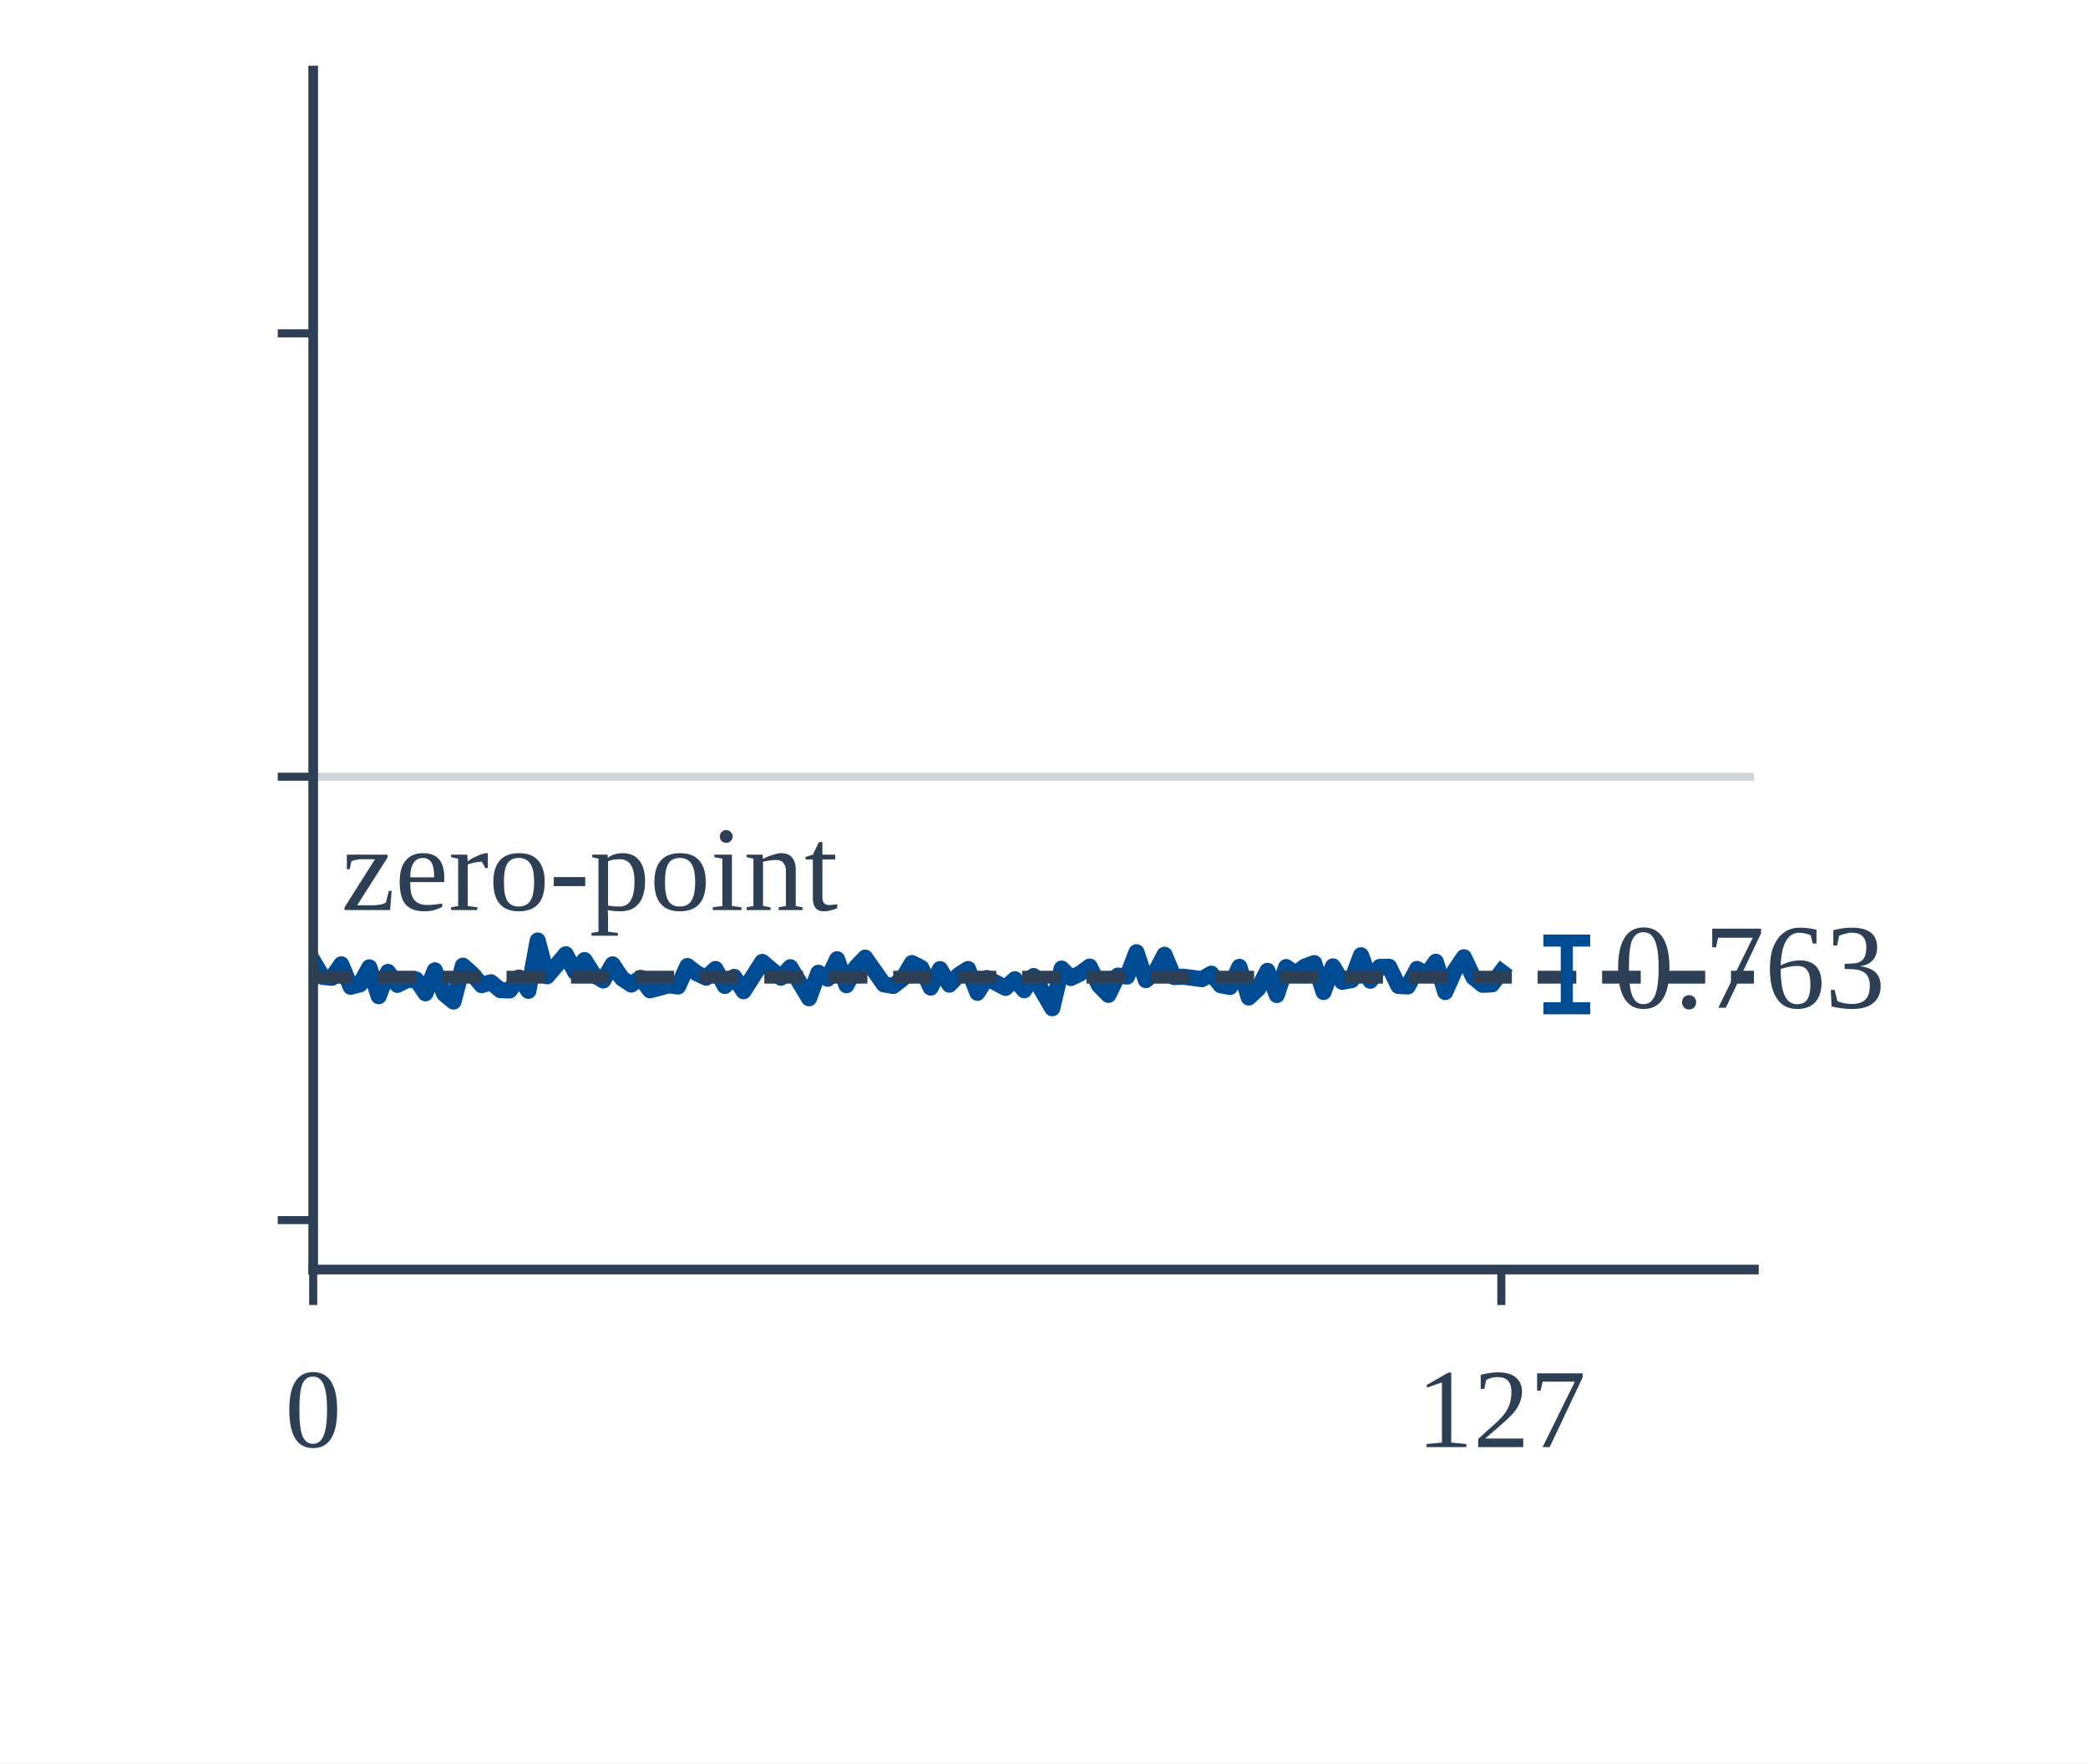
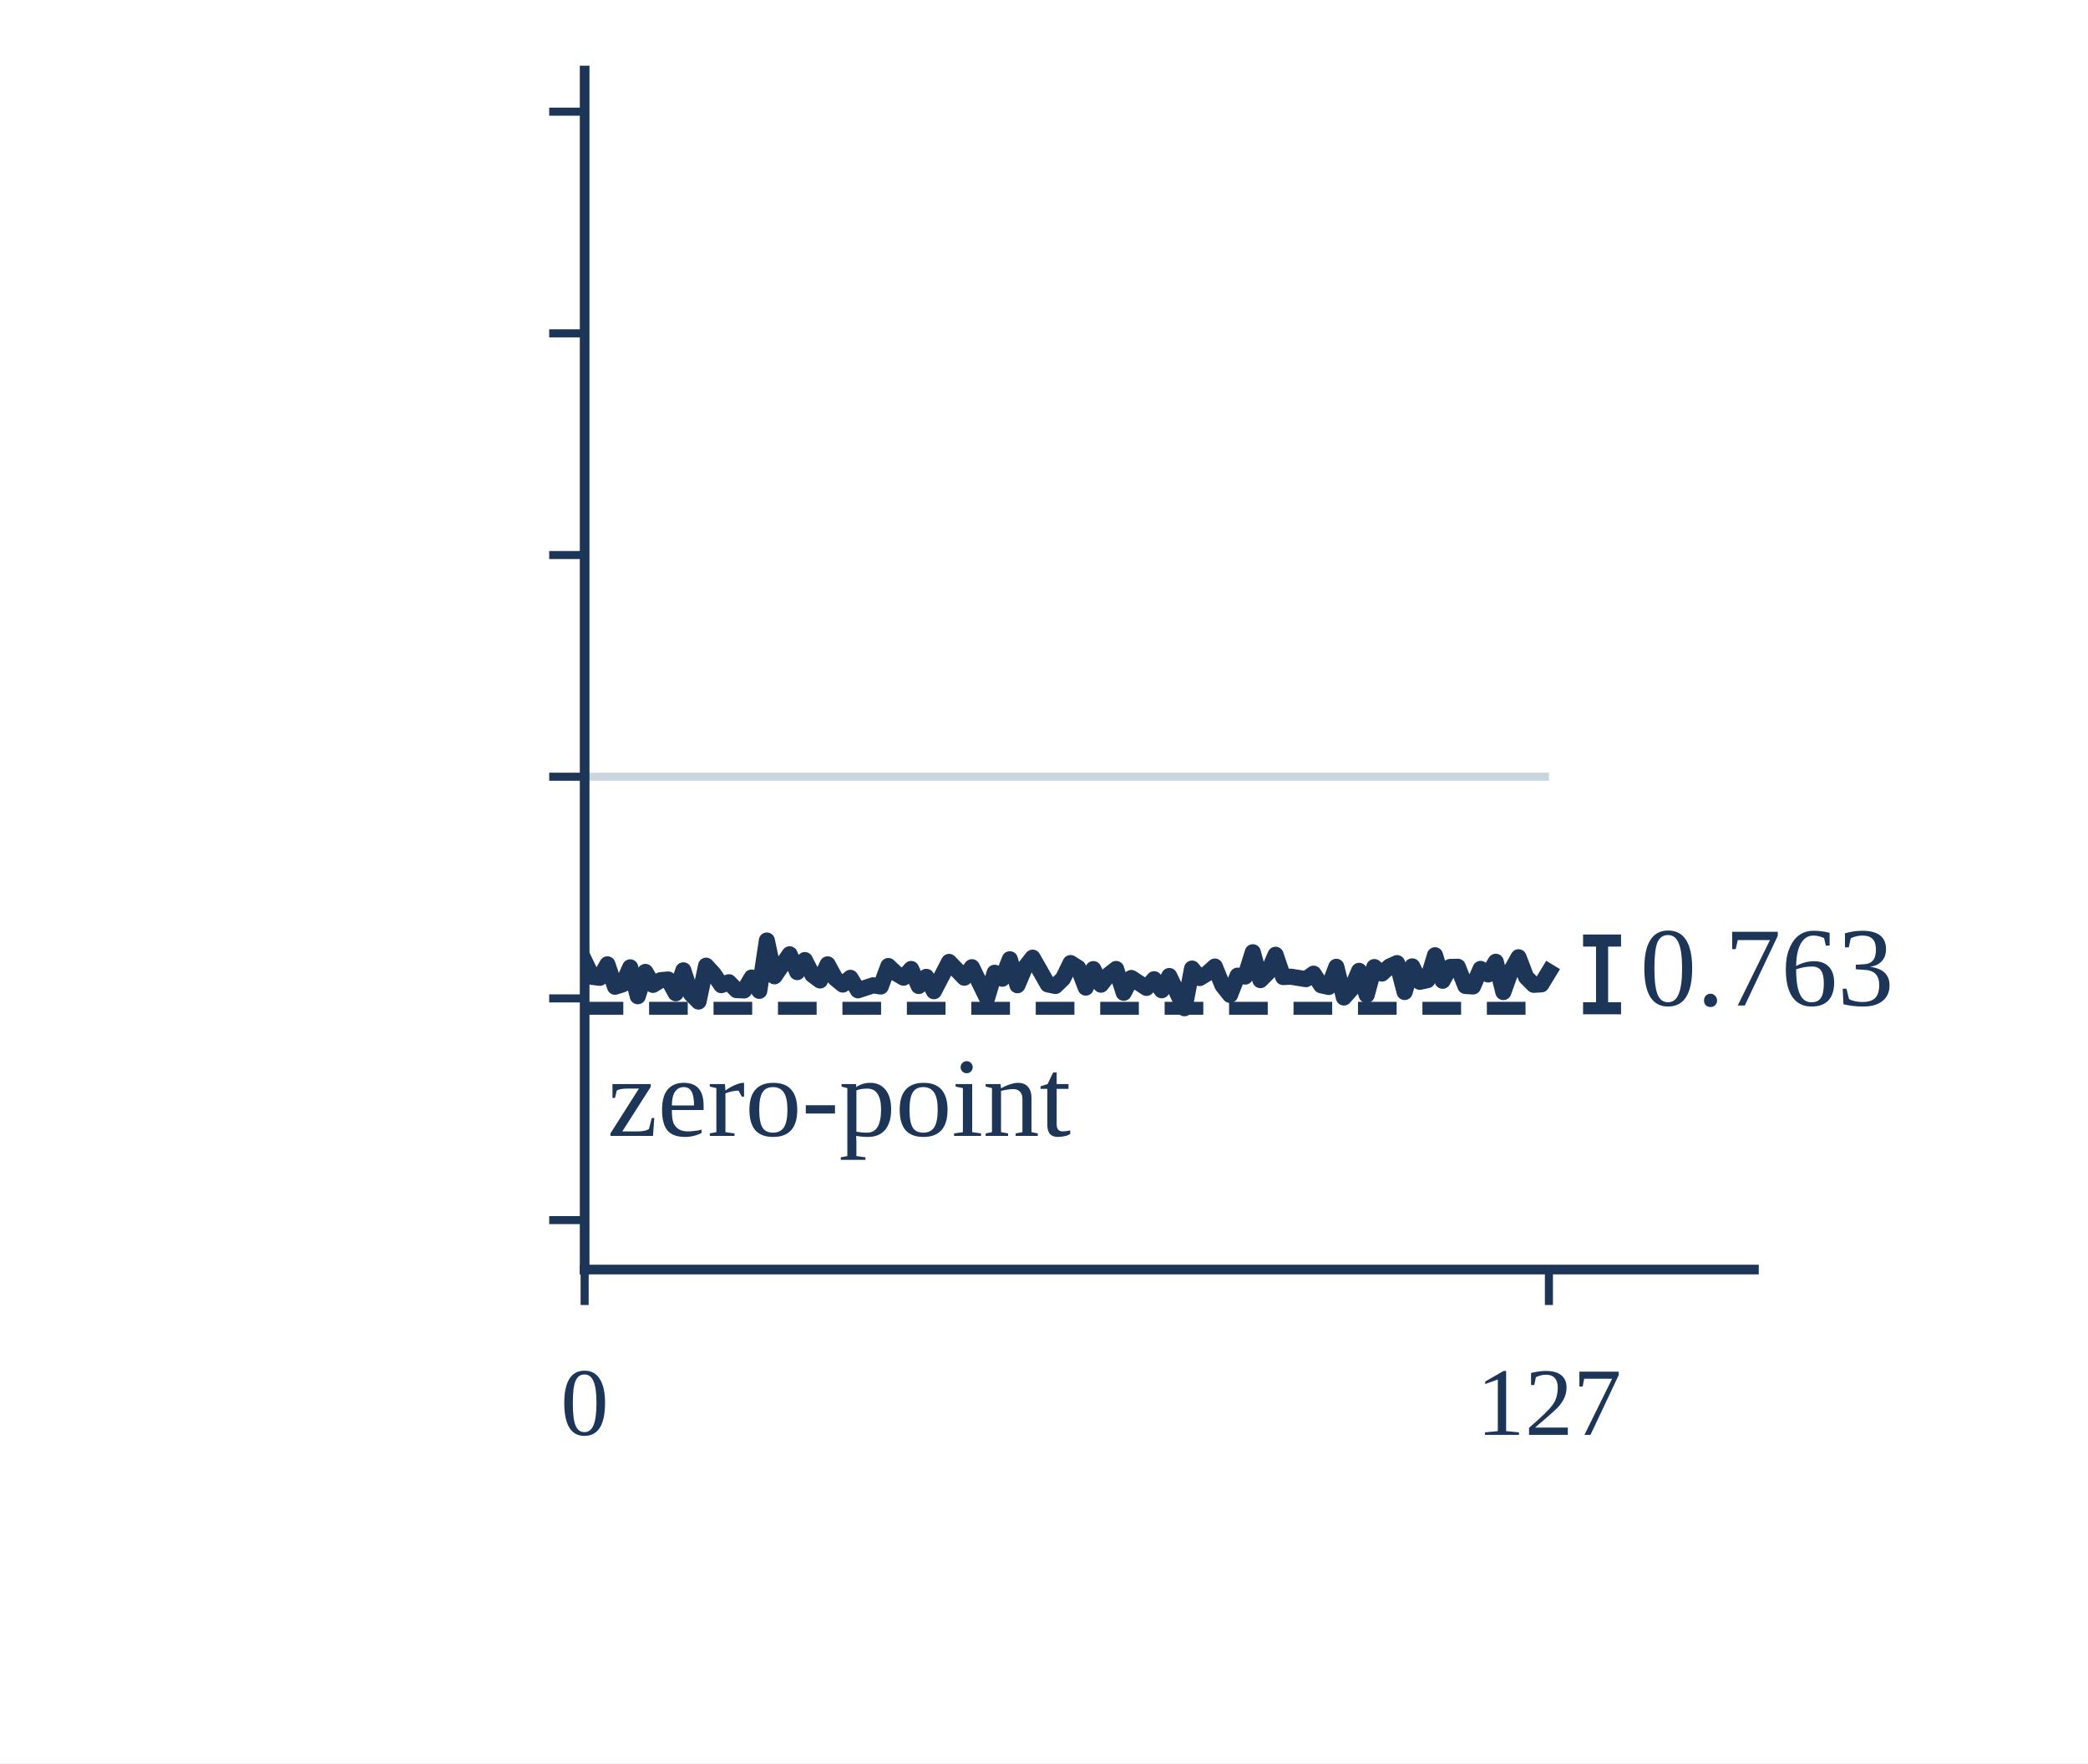
<svg xmlns="http://www.w3.org/2000/svg" xmlns:xlink="http://www.w3.org/1999/xlink" width="129.6pt" height="109.44pt" viewBox="0 0 129.6 109.44" version="1.1">
  <defs>
    <style type="text/css">*{stroke-linejoin: round; stroke-linecap: butt}</style>
  </defs>
  <g id="figure_1">
    <g id="patch_1">
-       <path d="M 0 109.44  L 129.6 109.44  L 129.6 0  L 0 0  z " style="fill: #ffffff" />
+       <path d="M 0 109.44 L 129.6 109.44 L 129.6 0 L 0 0 z " style="fill: #ffffff" />
    </g>
    <g id="axes_1">
      <g id="patch_2">
-         <path d="M 19.44 78.797  L 108.864 78.797  L 108.864 4.378  L 19.44 4.378  z " style="fill: #ffffff" />
+         <path d="M 36.288 78.797 L 108.864 78.797 L 108.864 4.378 L 36.288 4.378 z " style="fill: #ffffff" />
      </g>
-       <g id="line2d_1">
-         <path d="M 19.44 48.209  L 108.864 48.209  " clip-path="url(#p45cd035a37)" style="fill: none; stroke: #d0d5db; stroke-width: 0.5; stroke-linecap: square" />
+       <g id="LineCollection_1">
+         <path d="M 36.288 48.209 L 96.14 48.209 " clip-path="url(#pb592a59fe6)" style="fill: none; stroke: #c9d6df; stroke-width: 0.5" />
      </g>
      <g id="matplotlib.axis_1">
        <g id="xtick_1">
-           <g id="line2d_2">
+           <g id="line2d_1">
            <defs>
-               <path id="m203d2c55bf" d="M 0 0  L 0 2.2  " style="stroke: #2d3f54; stroke-width: 0.5" />
+               <path id="mc27b6722ab" d="M 0 0 L 0 2.2 " style="stroke: #1d3557; stroke-width: 0.5" />
            </defs>
            <g>
-               <use xlink:href="#m203d2c55bf" x="19.44" y="78.797" style="fill: #2d3f54; stroke: #2d3f54; stroke-width: 0.5" />
+               <use xlink:href="#mc27b6722ab" x="36.288" y="78.797" style="fill: #1d3557; stroke: #1d3557; stroke-width: 0.5" />
            </g>
          </g>
          <g id="text_1">
-             <text style="font-size: 7px; font-family: 'Times New Roman', 'Liberation Serif', 'DejaVu Serif', serif; text-anchor: middle; fill: #2d3f54" x="19.44" y="89.816" transform="rotate(-0 19.44 89.81571)">0</text>
+             <text style="font-size: 6px; font-family: 'Times New Roman', 'Liberation Serif', 'DejaVu Serif', serif; text-anchor: middle; fill: #1d3557" x="36.288" y="89.056" transform="rotate(-0 36.288 89.05586)">0</text>
          </g>
        </g>
        <g id="xtick_2">
-           <g id="line2d_3">
+           <g id="line2d_2">
            <g>
-               <use xlink:href="#m203d2c55bf" x="93.186" y="78.797" style="fill: #2d3f54; stroke: #2d3f54; stroke-width: 0.5" />
+               <use xlink:href="#mc27b6722ab" x="96.14" y="78.797" style="fill: #1d3557; stroke: #1d3557; stroke-width: 0.5" />
            </g>
          </g>
          <g id="text_2">
-             <text style="font-size: 7px; font-family: 'Times New Roman', 'Liberation Serif', 'DejaVu Serif', serif; text-anchor: middle; fill: #2d3f54" x="93.186" y="89.816" transform="rotate(-0 93.18577 89.81571)">127</text>
+             <text style="font-size: 6px; font-family: 'Times New Roman', 'Liberation Serif', 'DejaVu Serif', serif; text-anchor: middle; fill: #1d3557" x="96.14" y="89.056" transform="rotate(-0 96.13964 89.05586)">127</text>
          </g>
        </g>
      </g>
      <g id="matplotlib.axis_2">
        <g id="ytick_1">
-           <g id="line2d_4">
+           <g id="line2d_3">
            <defs>
-               <path id="mce8ce00d28" d="M 0 0  L -2.2 0  " style="stroke: #2d3f54; stroke-width: 0.5" />
+               <path id="mbb24d0bc64" d="M 0 0 L -2.2 0 " style="stroke: #1d3557; stroke-width: 0.5" />
            </defs>
            <g>
-               <use xlink:href="#mce8ce00d28" x="19.44" y="75.728" style="fill: #2d3f54; stroke: #2d3f54; stroke-width: 0.5" />
+               <use xlink:href="#mbb24d0bc64" x="36.288" y="75.728" style="fill: #1d3557; stroke: #1d3557; stroke-width: 0.5" />
            </g>
          </g>
        </g>
        <g id="ytick_2">
-           <g id="line2d_5">
+           <g id="line2d_4">
            <g>
-               <use xlink:href="#mce8ce00d28" x="19.44" y="48.209" style="fill: #2d3f54; stroke: #2d3f54; stroke-width: 0.5" />
+               <use xlink:href="#mbb24d0bc64" x="36.288" y="61.969" style="fill: #1d3557; stroke: #1d3557; stroke-width: 0.5" />
            </g>
          </g>
        </g>
        <g id="ytick_3">
+           <g id="line2d_5">
+             <g>
+               <use xlink:href="#mbb24d0bc64" x="36.288" y="48.209" style="fill: #1d3557; stroke: #1d3557; stroke-width: 0.5" />
+             </g>
+           </g>
+         </g>
+         <g id="ytick_4">
          <g id="line2d_6">
            <g>
-               <use xlink:href="#mce8ce00d28" x="19.44" y="20.69" style="fill: #2d3f54; stroke: #2d3f54; stroke-width: 0.5" />
+               <use xlink:href="#mbb24d0bc64" x="36.288" y="34.449" style="fill: #1d3557; stroke: #1d3557; stroke-width: 0.5" />
+             </g>
+           </g>
+         </g>
+         <g id="ytick_5">
+           <g id="line2d_7">
+             <g>
+               <use xlink:href="#mbb24d0bc64" x="36.288" y="20.69" style="fill: #1d3557; stroke: #1d3557; stroke-width: 0.5" />
+             </g>
+           </g>
+         </g>
+         <g id="ytick_6">
+           <g id="line2d_8">
+             <g>
+               <use xlink:href="#mbb24d0bc64" x="36.288" y="6.93" style="fill: #1d3557; stroke: #1d3557; stroke-width: 0.5" />
            </g>
          </g>
        </g>
      </g>
-       <g id="line2d_7">
-         <path d="M 19.44 59.654  L 20.021 60.631  L 20.601 60.689  L 21.182 59.855  L 21.763 61.243  L 22.343 61.096  L 22.924 60.041  L 23.505 61.832  L 24.085 60.325  L 24.666 61.128  L 25.247 60.839  L 25.827 60.795  L 26.408 61.649  L 26.989 60.227  L 27.569 61.686  L 28.15 62.162  L 28.731 59.937  L 29.311 60.45  L 29.892 61.144  L 30.473 60.966  L 31.054 61.454  L 31.634 61.472  L 32.215 60.674  L 32.796 61.498  L 33.376 58.376  L 33.957 60.595  L 35.118 59.231  L 35.699 60.335  L 36.28 59.589  L 36.86 60.506  L 37.441 60.854  L 38.022 59.856  L 38.602 60.724  L 39.183 61.108  L 39.764 60.692  L 40.344 61.465  L 41.506 61.154  L 42.086 61.229  L 42.667 59.959  L 43.248 60.408  L 43.828 60.681  L 44.409 60.143  L 44.99 61.197  L 45.57 60.631  L 46.151 61.521  L 47.312 59.704  L 48.474 60.683  L 49.054 60.032  L 50.216 61.958  L 50.796 60.376  L 51.377 60.745  L 51.958 59.539  L 52.538 61.149  L 53.119 60.044  L 53.7 59.44  L 54.861 61.097  L 55.442 61.196  L 56.023 60.743  L 56.603 59.775  L 57.184 60.073  L 57.765 61.296  L 58.345 60.15  L 58.926 61.115  L 59.507 60.514  L 60.087 60.143  L 60.668 61.618  L 61.249 60.702  L 62.41 61.315  L 62.991 60.78  L 63.571 61.461  L 64.152 60.58  L 65.313 62.578  L 65.894 60.117  L 66.475 60.703  L 67.055 60.419  L 67.636 59.992  L 68.217 61.157  L 68.797 61.749  L 69.378 60.555  L 69.959 60.61  L 70.539 59.104  L 71.12 60.832  L 71.701 60.359  L 72.281 59.261  L 72.862 60.641  L 73.443 60.62  L 74.604 60.772  L 75.185 60.434  L 75.766 61.151  L 76.346 61.257  L 76.927 60.008  L 77.508 61.911  L 78.088 61.371  L 78.669 60.259  L 79.25 61.756  L 79.83 60.023  L 80.411 60.425  L 80.992 59.993  L 81.572 59.779  L 82.153 61.57  L 82.734 59.981  L 83.314 60.938  L 83.895 60.833  L 84.476 59.29  L 85.056 60.872  L 85.637 60.016  L 86.218 60.005  L 86.798 61.195  L 87.379 61.226  L 87.96 60.137  L 88.54 60.483  L 89.121 59.695  L 89.702 61.573  L 90.282 60.262  L 90.863 59.415  L 91.444 60.65  L 92.024 61.123  L 92.605 61.096  L 93.186 60.319  L 93.186 60.319  " clip-path="url(#p45cd035a37)" style="fill: none; stroke: #004c94; stroke-linecap: square" />
-       </g>
-       <g id="line2d_8">
-         <path d="M 19.44 60.651  L 108.864 60.651  " clip-path="url(#p45cd035a37)" style="fill: none; stroke-dasharray: 2.4,1.6; stroke-dashoffset: 0; stroke: #2d3f54; stroke-width: 0.8" />
-       </g>
-       <g id="LineCollection_1">
-         <path d="M 97.25 62.578  L 97.25 58.376  " clip-path="url(#p45cd035a37)" style="fill: none; stroke: #004c94; stroke-width: 0.75" />
+       <g id="line2d_9">
+         <path d="M 36.288 59.654 L 36.759 60.631 L 37.231 60.689 L 37.702 59.855 L 38.173 61.243 L 38.644 61.096 L 39.116 60.041 L 39.587 61.832 L 40.058 60.325 L 40.529 61.128 L 41.001 60.839 L 41.472 60.795 L 41.943 61.649 L 42.415 60.227 L 42.886 61.686 L 43.357 62.162 L 43.828 59.937 L 44.3 60.45 L 44.771 61.144 L 45.242 60.966 L 45.713 61.454 L 46.185 61.472 L 46.656 60.674 L 47.127 61.498 L 47.599 58.376 L 48.07 60.595 L 49.012 59.231 L 49.484 60.335 L 49.955 59.589 L 50.426 60.506 L 50.897 60.854 L 51.369 59.856 L 51.84 60.724 L 52.311 61.108 L 52.783 60.692 L 53.254 61.465 L 54.196 61.154 L 54.668 61.229 L 55.139 59.959 L 55.61 60.408 L 56.081 60.681 L 56.553 60.143 L 57.024 61.197 L 57.495 60.631 L 57.967 61.521 L 58.909 59.704 L 59.852 60.683 L 60.323 60.032 L 61.265 61.958 L 61.737 60.376 L 62.208 60.745 L 62.679 59.539 L 63.151 61.149 L 63.622 60.044 L 64.093 59.44 L 65.036 61.097 L 65.507 61.196 L 65.978 60.743 L 66.449 59.775 L 66.921 60.073 L 67.392 61.296 L 67.863 60.15 L 68.335 61.115 L 68.806 60.514 L 69.277 60.143 L 69.748 61.618 L 70.22 60.702 L 71.162 61.315 L 71.633 60.78 L 72.105 61.461 L 72.576 60.58 L 73.519 62.578 L 73.99 60.117 L 74.461 60.703 L 74.932 60.419 L 75.404 59.992 L 75.875 61.157 L 76.346 61.749 L 76.817 60.555 L 77.289 60.61 L 77.76 59.104 L 78.231 60.832 L 78.703 60.359 L 79.174 59.261 L 79.645 60.641 L 80.116 60.62 L 81.059 60.772 L 81.53 60.434 L 82.001 61.151 L 82.473 61.257 L 82.944 60.008 L 83.415 61.911 L 83.887 61.371 L 84.358 60.259 L 84.829 61.756 L 85.3 60.023 L 85.772 60.425 L 86.243 59.993 L 86.714 59.779 L 87.185 61.57 L 87.657 59.981 L 88.128 60.938 L 88.599 60.833 L 89.071 59.29 L 89.542 60.872 L 90.013 60.016 L 90.484 60.005 L 90.956 61.195 L 91.427 61.226 L 91.898 60.137 L 92.369 60.483 L 92.841 59.695 L 93.312 61.573 L 93.783 60.262 L 94.255 59.415 L 94.726 60.65 L 95.197 61.123 L 95.668 61.096 L 96.14 60.319 L 96.14 60.319 " clip-path="url(#pb592a59fe6)" style="fill: none; stroke: #1d3557; stroke-linecap: square" />
      </g>
      <g id="LineCollection_2">
-         <path d="M 95.799 62.578  L 98.702 62.578  " clip-path="url(#p45cd035a37)" style="fill: none; stroke: #004c94; stroke-width: 0.75" />
-         <path d="M 95.799 58.376  L 98.702 58.376  " clip-path="url(#p45cd035a37)" style="fill: none; stroke: #004c94; stroke-width: 0.75" />
+         <path d="M 36.288 62.581 L 96.14 62.581 " clip-path="url(#pb592a59fe6)" style="fill: none; stroke-dasharray: 2.4,1.6; stroke-dashoffset: 0; stroke: #1d3557; stroke-width: 0.8" />
+       </g>
+       <g id="LineCollection_3">
+         <path d="M 99.439 62.578 L 99.439 58.376 " clip-path="url(#pb592a59fe6)" style="fill: none; stroke: #1d3557; stroke-width: 0.75" />
+       </g>
+       <g id="LineCollection_4">
+         <path d="M 98.26 62.578 L 100.617 62.578 " clip-path="url(#pb592a59fe6)" style="fill: none; stroke: #1d3557; stroke-width: 0.75" />
+         <path d="M 98.26 58.376 L 100.617 58.376 " clip-path="url(#pb592a59fe6)" style="fill: none; stroke: #1d3557; stroke-width: 0.75" />
      </g>
      <g id="patch_3">
-         <path d="M 19.44 78.797  L 19.44 4.378  " style="fill: none; stroke: #2d3f54; stroke-width: 0.6; stroke-linejoin: miter; stroke-linecap: square" />
+         <path d="M 36.288 78.797 L 36.288 4.378 " style="fill: none; stroke: #1d3557; stroke-width: 0.6; stroke-linejoin: miter; stroke-linecap: square" />
      </g>
      <g id="patch_4">
-         <path d="M 19.44 78.797  L 108.864 78.797  " style="fill: none; stroke: #2d3f54; stroke-width: 0.6; stroke-linejoin: miter; stroke-linecap: square" />
+         <path d="M 36.288 78.797 L 108.864 78.797 " style="fill: none; stroke: #1d3557; stroke-width: 0.6; stroke-linejoin: miter; stroke-linecap: square" />
      </g>
      <g id="text_3">
-         <text style="font-size: 7.5px; font-family: 'Times New Roman', 'Liberation Serif', 'DejaVu Serif', serif; text-anchor: start; fill: #2d3f54" x="21.182" y="56.486" transform="rotate(-0 21.18203 56.48645)">zero-point</text>
+         <text style="font-size: 7px; font-family: 'Times New Roman', 'Liberation Serif', 'DejaVu Serif', serif; text-anchor: start; fill: #1d3557" x="37.702" y="70.505" transform="rotate(-0 37.70182 70.50503)">zero-point</text>
      </g>
      <g id="text_4">
-         <text style="font-size: 7.5px; font-family: 'Times New Roman', 'Liberation Serif', 'DejaVu Serif', serif; text-anchor: start; fill: #2d3f54" x="100.154" y="62.547" transform="rotate(-0 100.1539 62.54659)">0.763</text>
+         <text style="font-size: 7px; font-family: 'Times New Roman', 'Liberation Serif', 'DejaVu Serif', serif; text-anchor: start; fill: #1d3557" x="101.795" y="62.409" transform="rotate(-0 101.7949 62.40862)">0.763</text>
      </g>
    </g>
  </g>
  <defs>
-     <clipPath id="p45cd035a37">
-       <rect x="19.44" y="4.378" width="89.424" height="74.419" />
+     <clipPath id="pb592a59fe6">
+       <rect x="36.288" y="4.378" width="72.576" height="74.419" />
    </clipPath>
  </defs>
</svg>
